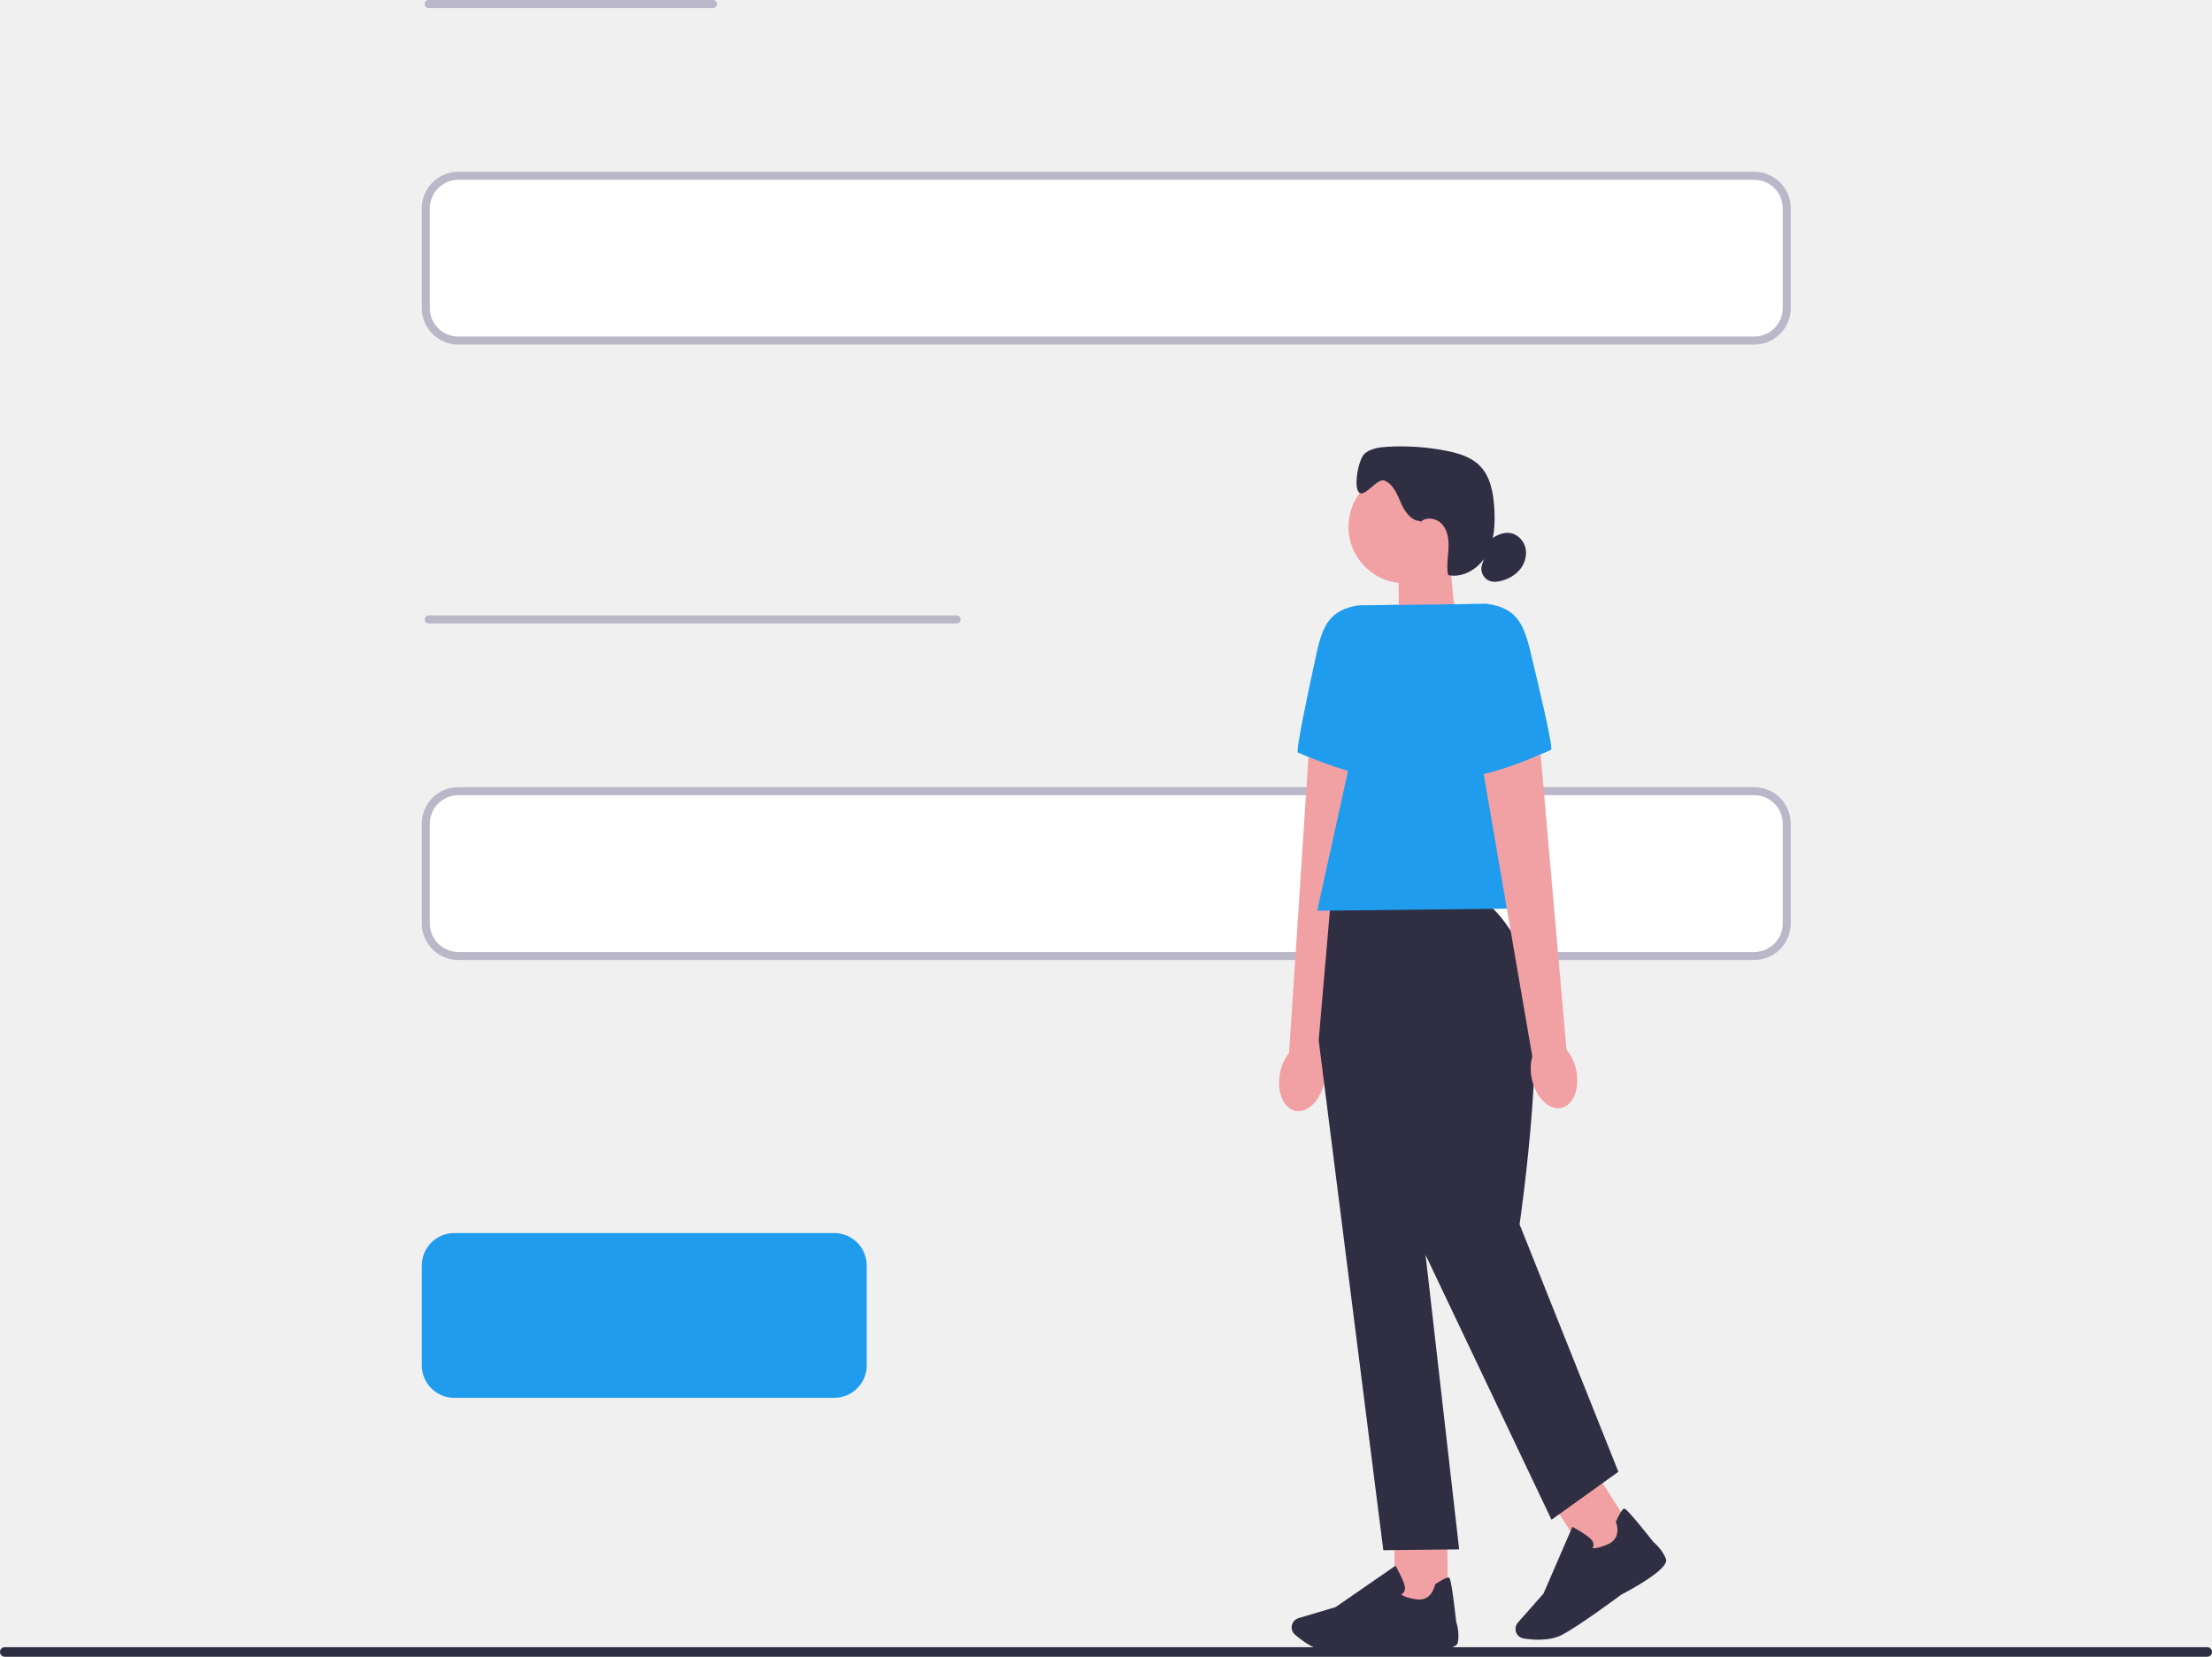
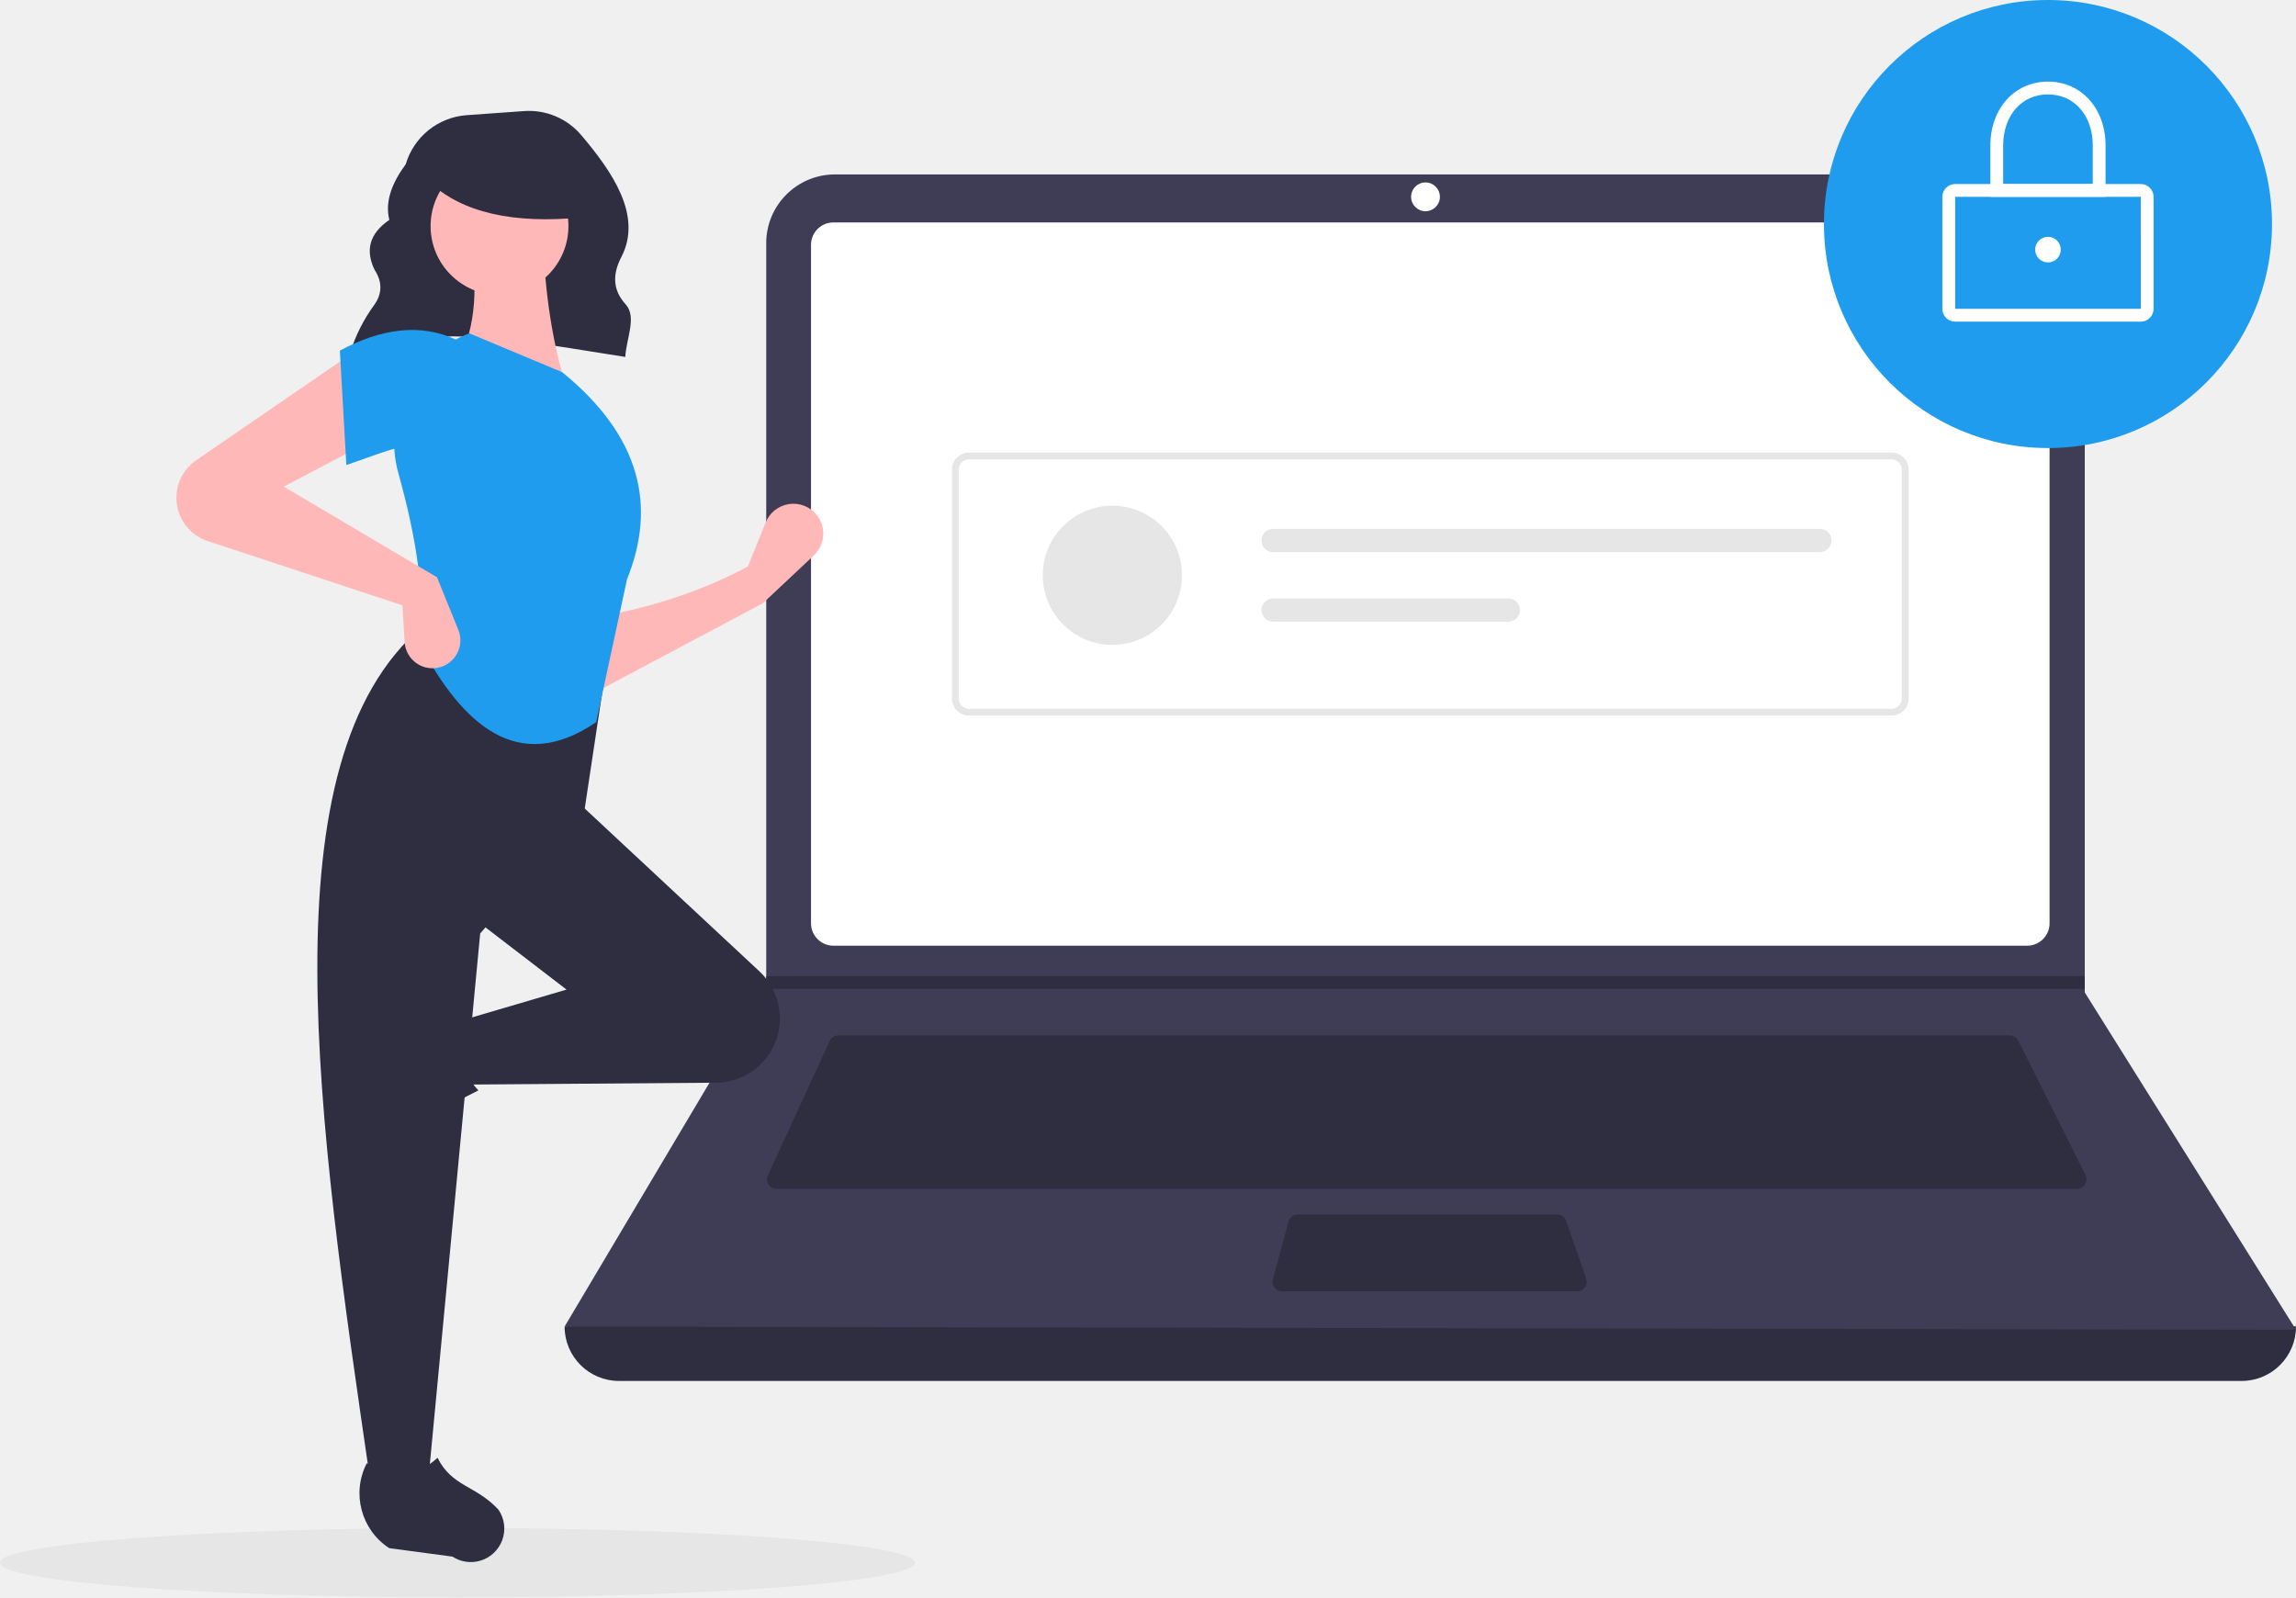
- <svg xmlns="http://www.w3.org/2000/svg" width="550.6" height="412.445" viewBox="0 0 550.6 412.445">
-   <path d="m550.6,411.255c0,.66-.53,1.19-1.19,1.19H1.19c-.66,0-1.19-.53-1.19-1.19s.53-1.19,1.19-1.19h548.22c.66,0,1.19.53,1.19,1.19Z" fill="#2e2e43" stroke-width="0" />
-   <path d="m436.659,84.784H114.076c-4.459,0-8.086-3.627-8.086-8.086v-24.853c0-4.459,3.627-8.086,8.086-8.086h322.583c4.459,0,8.086,3.627,8.086,8.086v24.853c0,4.459-3.627,8.086-8.086,8.086Z" fill="#fff" stroke="#bab7c9" stroke-linecap="round" stroke-linejoin="round" stroke-width="2" />
-   <path d="m436.659,237.99H114.076c-4.459,0-8.086-3.627-8.086-8.086v-24.853c0-4.459,3.627-8.086,8.086-8.086h322.583c4.459,0,8.086,3.627,8.086,8.086v24.853c0,4.459-3.627,8.086-8.086,8.086Z" fill="#fff" stroke="#bab7c9" stroke-linecap="round" stroke-linejoin="round" stroke-width="2" />
-   <path d="m207.659,347.99h-94.583c-4.459,0-8.086-3.627-8.086-8.086v-24.853c0-4.459,3.627-8.086,8.086-8.086h94.583c4.459,0,8.086,3.627,8.086,8.086v24.853c0,4.459-3.627,8.086-8.086,8.086Z" fill="#209cee" stroke-width="0" />
-   <line x1="106.698" y1="1" x2="177.448" y2="1" fill="none" stroke="#bab7c9" stroke-linecap="round" stroke-linejoin="round" stroke-width="2" />
-   <line x1="106.698" y1="154.206" x2="238.123" y2="154.206" fill="none" stroke="#bab7c9" stroke-linecap="round" stroke-linejoin="round" stroke-width="2" />
-   <rect x="390.511" y="369.323" width="13.204" height="18.73" transform="translate(-141.4433 273.5202) rotate(-32.59)" fill="#f1a1a4" stroke-width="0" />
-   <polygon points="362.348 155.102 348.294 159.901 348.073 139.608 360.863 139.465 362.348 155.102" fill="#f1a1a4" stroke-width="0" />
-   <circle cx="349.714" cy="131.157" r="14.054" fill="#f1a1a4" stroke-width="0" />
-   <path d="m353.56,129.724c-2.348-.045-3.924-2.4-4.864-4.566-.94-2.153-1.907-4.644-4.092-5.519-1.79-.713-4.877,4.267-6.304,2.97-1.485-1.355-.13-8.438,1.42-9.715s3.677-1.55,5.675-1.673c4.897-.279,9.819.058,14.631,1.012,2.97.584,6.044,1.485,8.204,3.606,2.743,2.691,3.483,6.79,3.716,10.623.246,3.924.058,8.036-1.809,11.499-1.874,3.457-5.837,6.032-9.683,5.201-.409-2.082-.045-4.216.084-6.343.13-2.114-.058-4.397-1.368-6.07s-4.073-2.309-5.558-.798" fill="#2f2e43" stroke-width="0" />
-   <path d="m370.902,134.4c1.394-1.044,3.061-1.926,4.793-1.732,1.874.201,3.47,1.732,3.969,3.548s-.019,3.826-1.154,5.331-2.841,2.503-4.657,3.016c-1.051.298-2.199.422-3.21,0-1.485-.623-2.302-2.497-1.738-4.008" fill="#2f2e43" stroke-width="0" />
-   <path id="uuid-31bdf68e-d938-48b7-86ad-7ba8e8b265d3-46" d="m318.603,267.171c-.882,4.624.876,8.827,3.937,9.378,3.055.551,6.252-2.756,7.141-7.38.383-1.842.298-3.749-.246-5.558l10.811-72.482-14.566-2.568-4.793,73.52c-1.174,1.505-1.959,3.249-2.283,5.111h0v-.019h-0Z" fill="#f1a1a4" stroke-width="0" />
-   <path d="m348.034,150.588l-9.923.11c-7.004,1.135-8.866,4.903-10.377,11.83-2.315,10.565-5.273,24.645-4.65,24.839.992.324,17.965,8.081,26.558,6.161l-1.602-42.94h-.006Z" fill="#209cee" stroke-width="0" />
-   <rect x="347.122" y="381.034" width="13.204" height="18.73" transform="translate(-4.33864 3.97541) rotate(-.64)" fill="#f1a1a4" stroke-width="0" />
-   <path d="m334.46,411.324c-1.394.019-2.62,0-3.554-.078-3.515-.279-6.881-2.834-8.587-4.326-.765-.668-1.018-1.758-.636-2.691h0c.272-.668.83-1.18,1.531-1.394l9.242-2.75,14.897-10.292.169.298c.065.11,1.569,2.75,2.082,4.54.195.681.156,1.245-.13,1.686-.195.305-.467.486-.687.597.272.279,1.128.85,3.762,1.239,3.826.571,4.598-3.411,4.624-3.58l.026-.136.11-.078c1.809-1.2,2.918-1.738,3.308-1.628.246.065.642.188,1.848,10.98.11.337.901,2.815.409,5.201-.532,2.594-11.849,1.822-14.106,1.647-.065.006-8.522.707-14.32.765h.019-.006v0Z" fill="#2f2e43" stroke-width="0" />
-   <path d="m383.212,408.211c-1.55.019-2.977-.156-3.995-.324-.999-.169-1.79-.953-1.959-1.952h0c-.13-.72.084-1.44.558-1.985l6.382-7.225,7.186-16.616.305.162c.11.058,2.782,1.505,4.17,2.75.525.473.791.973.791,1.505,0,.363-.136.662-.272.863.383.091,1.407.117,3.846-.94,3.548-1.544,2.095-5.331,2.03-5.48l-.052-.13.058-.117c.901-1.972,1.563-3.022,1.946-3.139.246-.065.642-.188,7.38,8.334.272.227,2.257,1.907,3.1,4.19.914,2.484-9.08,7.815-11.103,8.859-.058.052-10.507,7.815-14.8,10.04-1.706.882-3.736,1.174-5.584,1.187l.019.019h-.006v0Z" fill="#2f2e43" stroke-width="0" />
-   <path d="m368.178,224.185l-36.967.409-2.97,34.425,16.09,126.908,18.873-.214-8.36-73.305,31.351,65.925,16.642-11.933-24.593-61.599s7.945-53.985,1.083-67.332c-6.855-13.347-11.142-13.302-11.142-13.302v.019h-.006v0Z" fill="#2f2e43" stroke-width="0" />
-   <polygon points="386.584 226.079 327.871 226.734 344.642 150.633 370.228 150.341 386.584 226.079" fill="#209cee" stroke-width="0" />
-   <path id="uuid-0d1d7be6-7e67-43a2-9b15-a4bbed67d7bc-47" d="m392.317,266.354c.986,4.611-.681,8.846-3.723,9.462-3.048.623-6.317-2.614-7.296-7.225-.422-1.835-.383-3.742.117-5.565l-12.426-72.229,14.502-2.893,6.427,73.403c1.206,1.479,2.03,3.21,2.4,5.059h0v-.013Z" fill="#f1a1a4" stroke-width="0" />
-   <path d="m360.311,150.452l9.923-.11c7.024.986,8.969,4.708,10.643,11.603,2.549,10.513,5.811,24.515,5.201,24.729-.992.337-17.777,8.47-26.409,6.745l.655-42.966h-.013Z" fill="#209cee" stroke-width="0" />
+ <svg xmlns="http://www.w3.org/2000/svg" data-name="Layer 1" width="793" height="551.732" viewBox="0 0 793 551.732">
+   <ellipse cx="158" cy="539.732" rx="158" ry="12" fill="#e6e6e6" />
+   <path d="M324.272,296.554c27.497-11.695,61.744-4.285,95.191.858.311-6.228,4.084-13.808.132-18.153-4.801-5.279-4.359-10.825-1.47-16.404,7.388-14.265-3.197-29.444-13.884-42.065a23.669,23.669,0,0,0-19.755-8.292l-19.797,1.414A23.709,23.709,0,0,0,343.635,230.859v0c-4.727,6.429-7.257,12.841-5.664,19.219-7.081,4.839-8.27,10.68-5.089,17.264,2.698,4.146,2.669,8.182-.123,12.106a55.891,55.891,0,0,0-8.31,16.506Z" transform="translate(-203.5 -174.1342)" fill="#2f2e41" />
+   <path d="M977.709,651.097H417.291A18.791,18.791,0,0,1,398.5,632.306h0q304.727-35.415,598,0h0A18.791,18.791,0,0,1,977.709,651.097Z" transform="translate(-203.5 -174.1342)" fill="#2f2e41" />
+   <path d="M996.5,633.412l-598-1.105,69.306-116.616.332-.553V258.131a23.752,23.752,0,0,1,23.754-23.754H899.792a23.752,23.752,0,0,1,23.754,23.754V516.906Z" transform="translate(-203.5 -174.1342)" fill="#3f3d56" />
+   <path d="M491.35,250.957a7.746,7.746,0,0,0-7.738,7.738V493.031a7.747,7.747,0,0,0,7.738,7.738H903.65a7.747,7.747,0,0,0,7.738-7.738V258.694a7.747,7.747,0,0,0-7.738-7.738Z" transform="translate(-203.5 -174.1342)" fill="#fff" />
+   <path d="M493.078,531.718a3.325,3.325,0,0,0-3.013,1.93l-21.355,46.425a3.316,3.316,0,0,0,3.012,4.702H920.814a3.316,3.316,0,0,0,2.965-4.799L900.567,533.551a3.299,3.299,0,0,0-2.965-1.833Z" transform="translate(-203.5 -174.1342)" fill="#2f2e41" />
+   <circle cx="492.342" cy="67.98" r="4.974" fill="#fff" />
+   <path d="M651.7,593.619a3.321,3.321,0,0,0-3.202,2.454l-5.357,19.896a3.316,3.316,0,0,0,3.202,4.179h101.874a3.315,3.315,0,0,0,3.133-4.401l-6.887-19.896a3.318,3.318,0,0,0-3.134-2.231Z" transform="translate(-203.5 -174.1342)" fill="#2f2e41" />
+   <polygon points="720.046 337.135 720.046 341.556 264.306 341.556 264.649 341.004 264.649 337.135 720.046 337.135" fill="#2f2e41" />
+   <circle cx="707.335" cy="77.375" r="77.375" fill="#209cee" />
+   <path d="M942.89,285.223H878.779a4.426,4.426,0,0,1-4.421-4.421V242.114a4.426,4.426,0,0,1,4.421-4.421H942.89a4.426,4.426,0,0,1,4.421,4.421v38.688A4.426,4.426,0,0,1,942.89,285.223Zm-64.111-43.109v38.688h64.114L942.89,242.114Z" transform="translate(-203.5 -174.1342)" fill="#fff" />
+   <path d="M930.731,242.114h-39.793V224.428c0-12.81,8.368-22.107,19.896-22.107s19.896,9.297,19.896,22.107Zm-35.372-4.421h30.95V224.428c0-10.413-6.363-17.686-15.475-17.686s-15.475,7.273-15.475,17.686Z" transform="translate(-203.5 -174.1342)" fill="#fff" />
+   <circle cx="707.335" cy="86.218" r="4.421" fill="#fff" />
+   <path d="M856.82,421.284H538.18a5.908,5.908,0,0,1-5.901-5.901V336.342a5.908,5.908,0,0,1,5.901-5.901H856.82a5.908,5.908,0,0,1,5.901,5.901V415.383A5.908,5.908,0,0,1,856.82,421.284Zm-318.64-88.482a3.544,3.544,0,0,0-3.54,3.54V415.383a3.544,3.544,0,0,0,3.54,3.54H856.82a3.544,3.544,0,0,0,3.54-3.54V336.342a3.544,3.544,0,0,0-3.54-3.54Z" transform="translate(-203.5 -174.1342)" fill="#e6e6e6" />
+   <circle cx="384.19" cy="198.695" r="24.036" fill="#e6e6e6" />
+   <path d="M643.203,356.805a4.006,4.006,0,1,0,0,8.012H832.061a4.006,4.006,0,0,0,0-8.012Z" transform="translate(-203.5 -174.1342)" fill="#e6e6e6" />
+   <path d="M643.203,380.842a4.006,4.006,0,1,0,0,8.012H724.469a4.006,4.006,0,1,0,0-8.012Z" transform="translate(-203.5 -174.1342)" fill="#e6e6e6" />
+   <path d="M467.022,382.462,408.119,413.778l-.746-26.096c19.226-3.209,37.517-8.797,54.429-17.895l6.16-15.22a10.318,10.318,0,0,1,17.536-2.678l0,0a10.318,10.318,0,0,1-.908,14.069Z" transform="translate(-203.5 -174.1342)" fill="#ffb8b8" />
+   <path d="M323.098,563.267v0a11.574,11.574,0,0,1,1.469-9.363l12.939-19.858a22.612,22.612,0,0,1,29.335-7.739h0c-5.438,9.256-4.68,17.377,1.878,24.434a117.631,117.631,0,0,0-27.936,19.045A11.574,11.574,0,0,1,323.098,563.267Z" transform="translate(-203.5 -174.1342)" fill="#2f2e41" />
+   <path d="M469.705,537.303l0,0a22.203,22.203,0,0,1-18.871,10.779l-85.96.651-3.728-21.623,38.026-11.184-32.061-24.605L402.154,450.313l63.65,59.324A22.203,22.203,0,0,1,469.705,537.303Z" transform="translate(-203.5 -174.1342)" fill="#2f2e41" />
+   <path d="M351.453,685.179H331.321c-18.075-123.898-36.474-248.142,17.895-294.515l64.122,10.439L405.136,455.532l-35.789,41.008Z" transform="translate(-203.5 -174.1342)" fill="#2f2e41" />
+   <path d="M369.149,713.246h0a11.574,11.574,0,0,1-9.363-1.469l-21.859-2.938a22.612,22.612,0,0,1-7.741-29.335v0c9.257,5.437,17.377,4.679,24.434-1.879,4.986,10.067,13.201,9.453,21.047,17.935A11.574,11.574,0,0,1,369.149,713.246Z" transform="translate(-203.5 -174.1342)" fill="#2f2e41" />
+   <path d="M399.172,307.902l-37.28-8.947c6.192-12.674,6.702-26.776,3.728-41.754l25.351-.746C391.764,275.08,394.167,292.481,399.172,307.902Z" transform="translate(-203.5 -174.1342)" fill="#ffb8b8" />
+   <path d="M409.418,423.552c-27.139,18.493-46.314.633-60.947-26.923,2.033-16.862-1.259-37.041-7.357-58.966a40.138,40.138,0,0,1,24.506-48.401h0l32.061,13.421c27.224,22.19,32.582,46.227,22.368,71.578Z" transform="translate(-203.5 -174.1342)" fill="#209cee" />
+   <path d="M331.321,326.542,301.497,342.2l52.938,31.316,7.366,18.17a9.637,9.637,0,0,1-5.789,12.731h0a9.637,9.637,0,0,1-12.762-8.544l-.745-12.663-67.284-22.204a15.733,15.733,0,0,1-9.873-9.611v0a15.733,15.733,0,0,1,5.903-18.303l54.105-37.118Z" transform="translate(-203.5 -174.1342)" fill="#ffb8b8" />
+   <path d="M361.146,329.524c-12.439-5.451-23.749.47-38.026,5.219l-2.237-39.517c14.176-7.556,27.692-9.593,40.263-3.728Z" transform="translate(-203.5 -174.1342)" fill="#209cee" />
+   <circle cx="172.525" cy="78.093" r="23.802" fill="#ffb8b8" />
+   <path d="M404.5,249.224c-23.566,2.308-41.523-1.546-53-12.52v-8.838h51Z" transform="translate(-203.5 -174.1342)" fill="#2f2e41" />
</svg>
